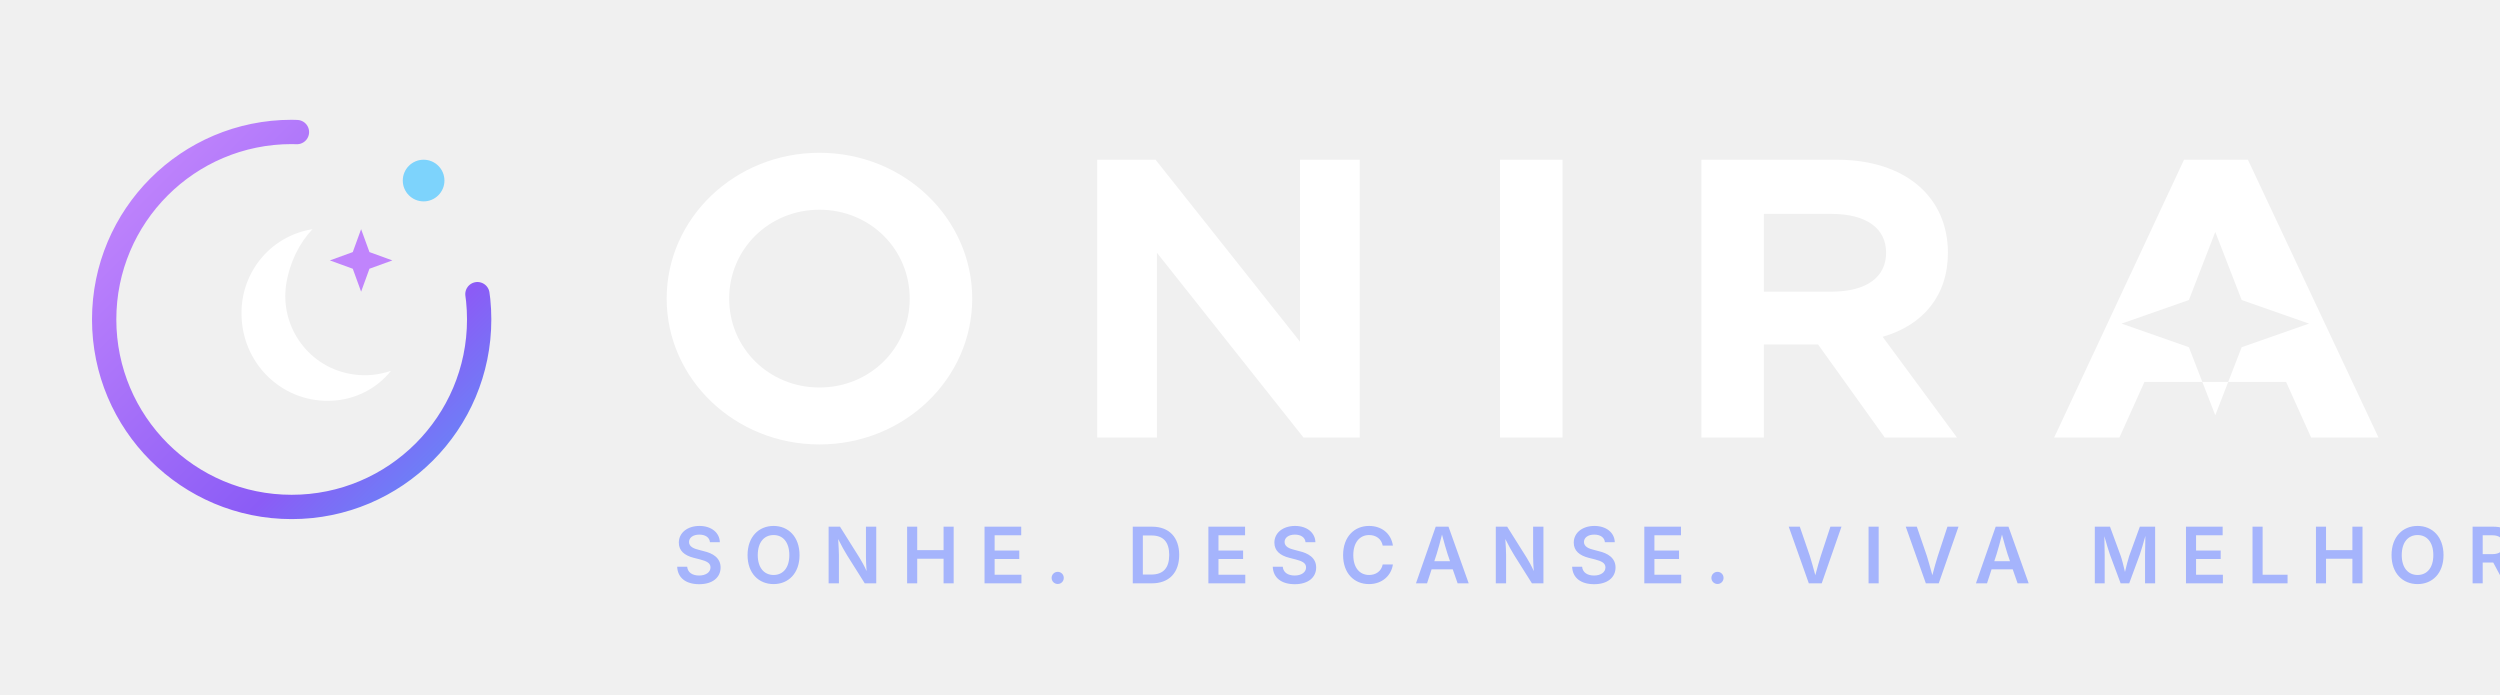
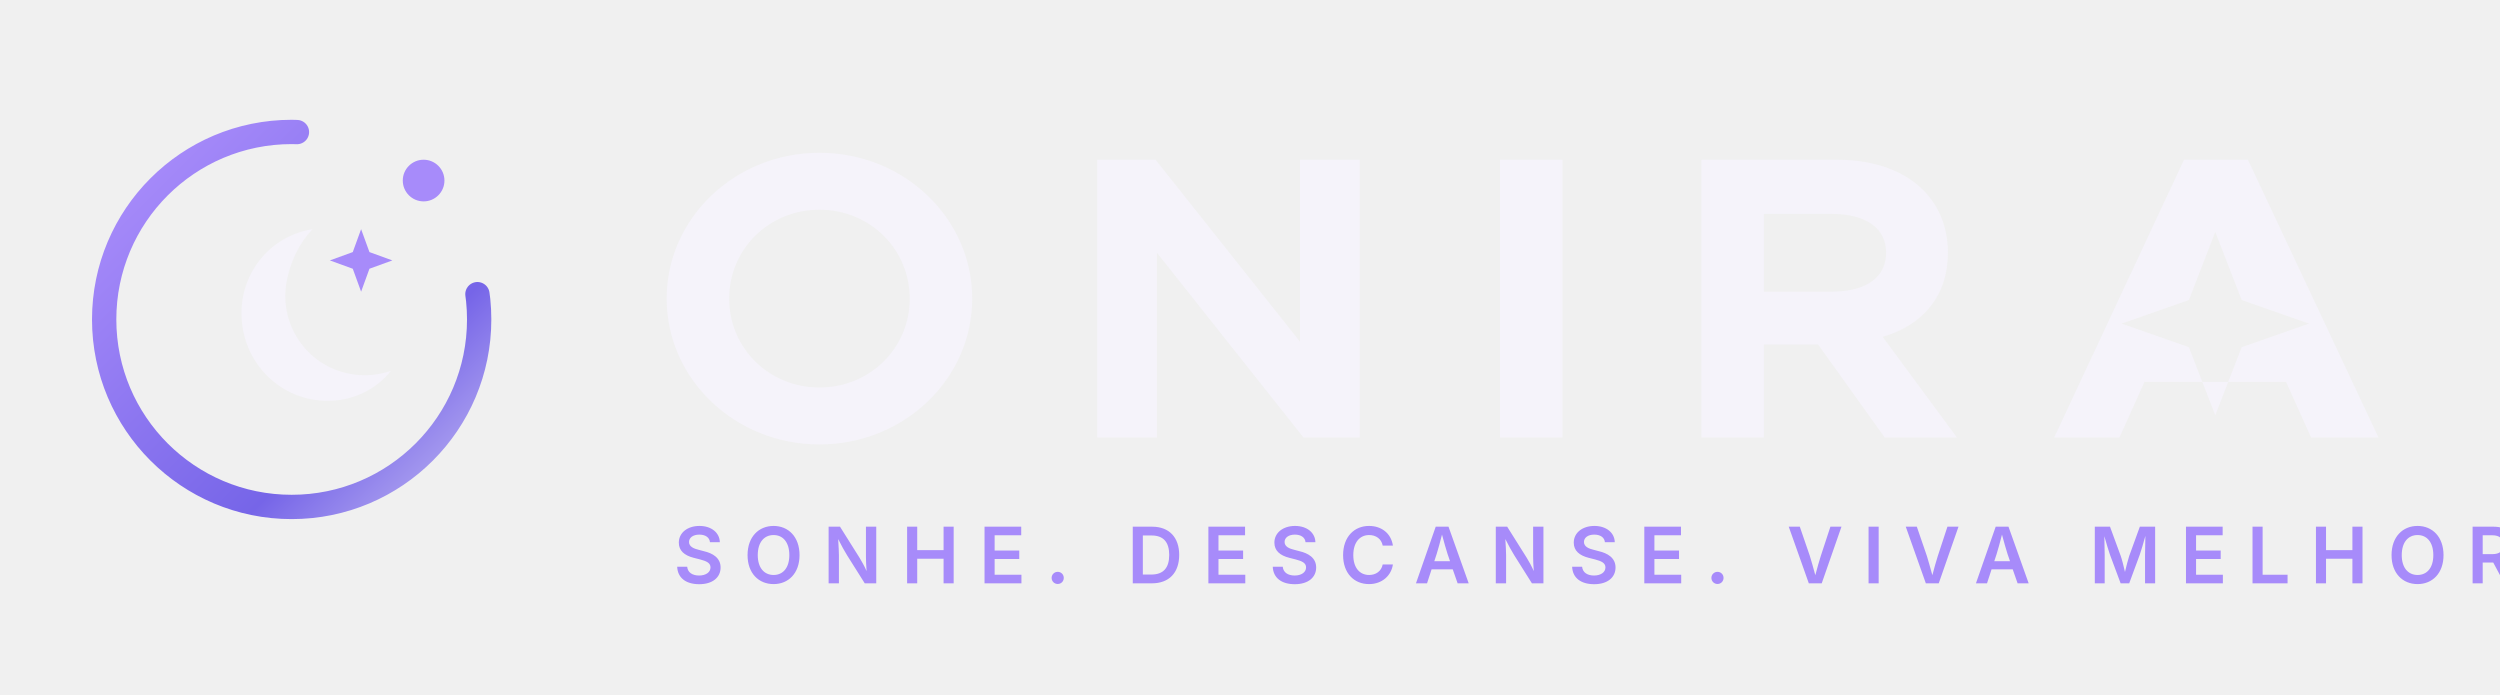
<svg xmlns="http://www.w3.org/2000/svg" viewBox="0 0 360 100" fill="none">
  <defs>
    <linearGradient id="ringGrad" x1="12" y1="12" x2="72" y2="72" gradientUnits="userSpaceOnUse">
-       <stop offset="0%" stop-color="#C084FC" />
-       <stop offset="55%" stop-color="#8B5CF6" />
-       <stop offset="100%" stop-color="#38BDF8" />
+       <stop offset="0%" stop-color="#A78BFA" />
+       <stop offset="55%" stop-color="#7665E8" />
+       <stop offset="100%" stop-color="#F5F3FA" />
    </linearGradient>
    <linearGradient id="sparkleGrad" x1="0" y1="0" x2="1" y2="1">
-       <stop offset="0%" stop-color="#A855F7" />
-       <stop offset="100%" stop-color="#38BDF8" />
+       <stop offset="0%" stop-color="#A78BFA" />
+       <stop offset="100%" stop-color="#7665E8" />
    </linearGradient>
  </defs>
  <g transform="translate(8, 12)">
    <circle cx="34" cy="34" r="27" stroke="url(#ringGrad)" stroke-width="3.5" stroke-linecap="round" stroke-dasharray="128 38" />
-     <circle cx="53" cy="14" r="3" fill="#7DD3FC" />
-     <path d="M37 21C30.8 22 26.4 27.5 26.8 33.9C27.2 40.8 33 46.1 39.9 45.7C43.3 45.5 46.3 43.9 48.3 41.4C46.5 42 44.7 42.2 42.8 41.9C36.6 41 32.3 35.2 33.2 29C33.7 25.8 35.1 23 37 21Z" fill="#FFFFFF" />
-     <path d="M44 21L45.2 24.3L48.5 25.5L45.2 26.7L44 30L42.8 26.7L39.5 25.5L42.8 24.3L44 21Z" fill="#C084FC" />
+     <circle cx="53" cy="14" r="3" fill="#A78BFA" />
+     <path d="M37 21C30.8 22 26.4 27.5 26.8 33.9C27.2 40.8 33 46.1 39.9 45.7C43.3 45.5 46.3 43.9 48.3 41.4C46.5 42 44.7 42.2 42.8 41.9C36.6 41 32.3 35.2 33.2 29C33.7 25.8 35.1 23 37 21Z" fill="#F5F3FA" />
+     <path d="M44 21L45.2 24.3L48.5 25.5L45.2 26.7L44 30L42.8 26.7L39.5 25.5L42.8 24.3L44 21Z" fill="#A78BFA" />
  </g>
-   <g transform="translate(96, 22)" fill="#FFFFFF">
+   <g transform="translate(96, 22)" fill="#F5F3FA">
    <path fill-rule="evenodd" clip-rule="evenodd" d="M22 0C9.85 0 0 9.4 0 21C0 32.6 9.85 42 22 42C34.15 42 44 32.6 44 21C44 9.4 34.15 0 22 0ZM22 8.2C14.7 8.2 9 13.9 9 21C9 28.1 14.7 33.8 22 33.8C29.3 33.8 35 28.1 35 21C35 13.9 29.3 8.2 22 8.2Z" />
    <path d="M62 41V1H70.4L91.2 27.2V1H99.8V41H91.7L70.6 14.4V41H62Z" />
    <path d="M120 41V1H129V41H120Z" />
    <path fill-rule="evenodd" clip-rule="evenodd" d="M149 41V1H168.5C178.4 1 184.5 6.4 184.5 14.4C184.5 20.5 181 24.8 175.1 26.5L185.8 41H175.4L165.8 27.6H158V41H149ZM158 8.8V20H167.7C172.8 20 175.6 17.9 175.6 14.4C175.6 10.9 172.8 8.8 167.7 8.8H158Z" />
    <path fill-rule="evenodd" clip-rule="evenodd" d="M218.5 1H227.7L246.5 41H236.8L233.2 33H212.8L209.2 41H199.8L218.5 1ZM223 11.4L219.2 21.2L209.5 24.6L219.2 28L223 37.8L226.8 28L236.5 24.6L226.8 21.2L223 11.4Z" />
  </g>
-   <text x="97" y="84" fill="#A5B4FC" font-family="Plus Jakarta Sans, Inter, sans-serif" font-size="11.2" font-weight="600" letter-spacing="2.8">SONHE. DESCANSE. VIVA MELHOR.</text>
+   <text x="97" y="84" fill="#A78BFA" font-family="Plus Jakarta Sans, Inter, sans-serif" font-size="11.2" font-weight="600" letter-spacing="2.8">SONHE. DESCANSE. VIVA MELHOR.</text>
</svg>
